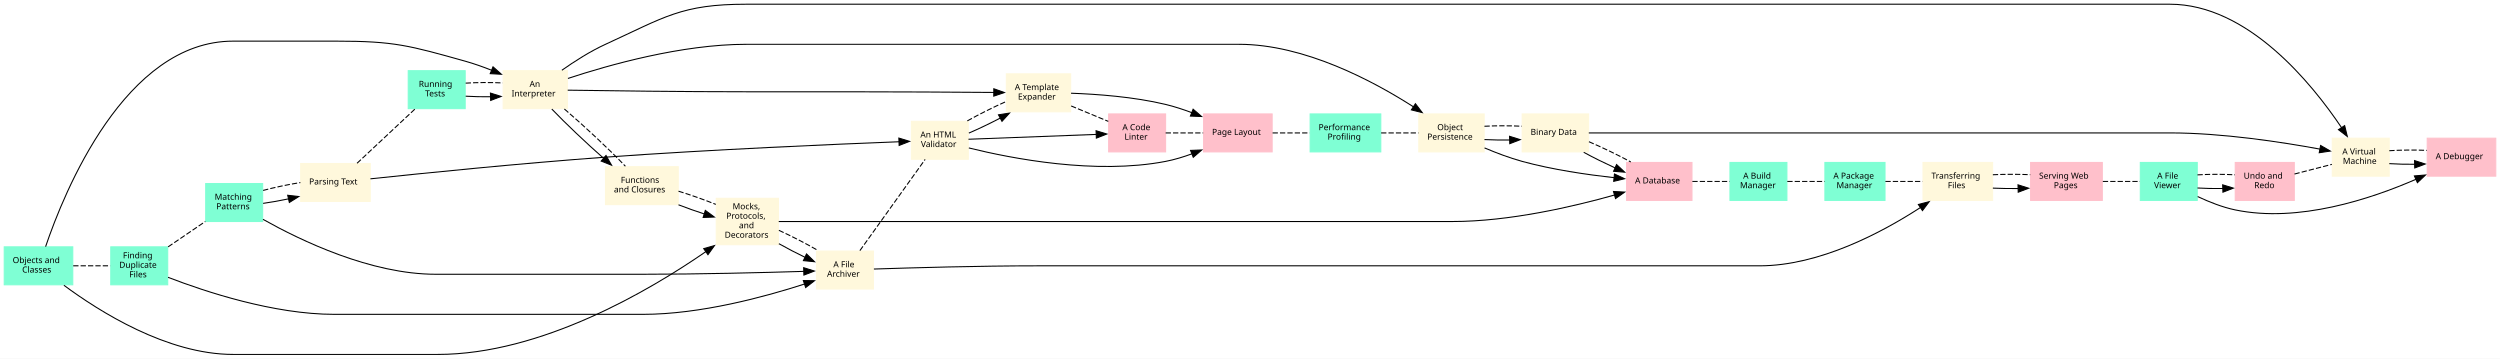
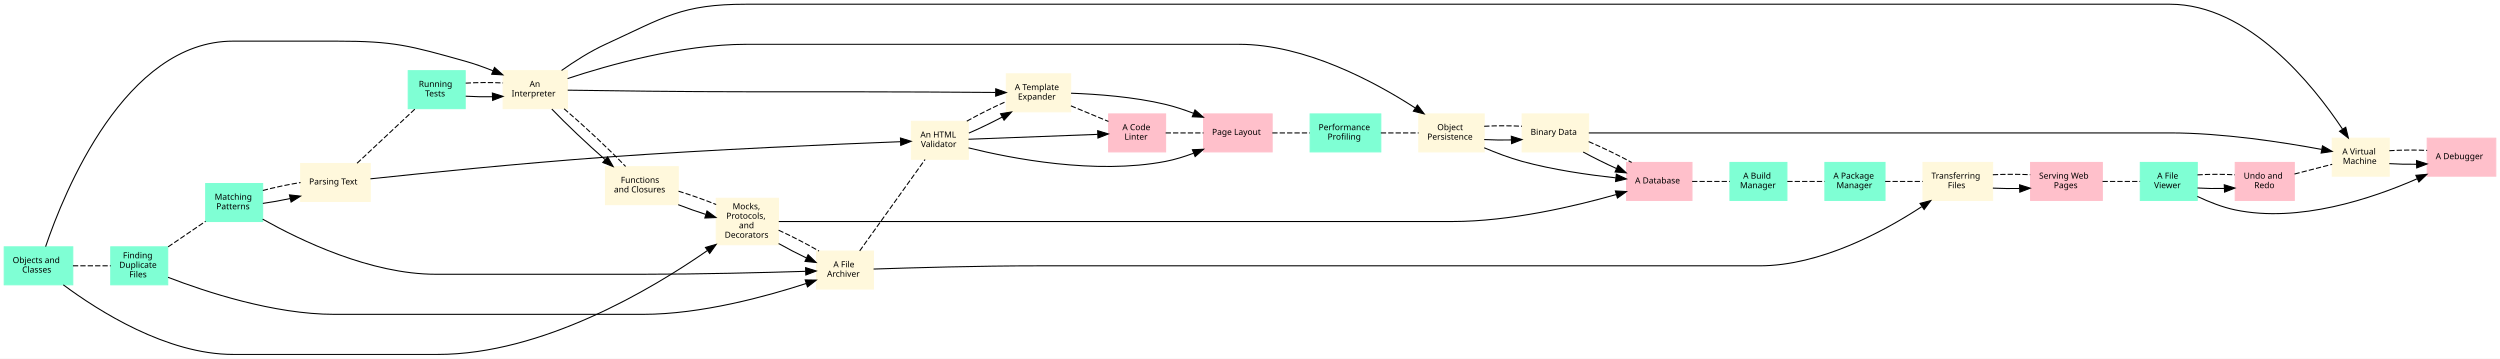
<svg xmlns="http://www.w3.org/2000/svg" width="2370pt" height="340pt" viewBox="0.00 0.00 2370.00 340.00">
  <g id="graph0" class="graph" transform="scale(1 1) rotate(0) translate(4 336)">
    <polygon fill="white" stroke="none" points="-4,4 -4,-336 2366,-336 2366,4 -4,4" />
    <g id="node1" class="node">
      <polygon fill="aquamarine" stroke="aquamarine" points="65,-102 0,-102 0,-66 65,-66 65,-102" />
      <text text-anchor="start" x="8" y="-86.6" font-family="Verdana" font-size="8.00">Objects and</text>
      <text text-anchor="start" x="17" y="-77.6" font-family="Verdana" font-size="8.00">Classes</text>
    </g>
    <g id="node2" class="node">
      <polygon fill="aquamarine" stroke="aquamarine" points="155,-102 101,-102 101,-66 155,-66 155,-102" />
      <text text-anchor="start" x="112.5" y="-91.1" font-family="Verdana" font-size="8.00">Finding</text>
      <text text-anchor="start" x="109" y="-82.1" font-family="Verdana" font-size="8.00">Duplicate</text>
      <text text-anchor="start" x="118.5" y="-73.1" font-family="Verdana" font-size="8.00">Files</text>
    </g>
    <g id="edge28" class="edge">
-       <path fill="none" stroke="black" stroke-dasharray="5,2" d="M65.42,-84C76.84,-84 89.59,-84 100.51,-84" />
+       <path fill="none" stroke="black" stroke-dasharray="5,2" d="M65.15,-84C76.81,-84 89.87,-84 100.97,-84" />
    </g>
    <g id="node6" class="node">
      <polygon fill="cornsilk" stroke="cornsilk" points="534,-269 473,-269 473,-233 534,-233 534,-269" />
      <text text-anchor="start" x="498" y="-253.6" font-family="Verdana" font-size="8.00">An</text>
      <text text-anchor="start" x="481" y="-244.6" font-family="Verdana" font-size="8.00">Interpreter</text>
    </g>
    <g id="edge3" class="edge">
-       <path fill="none" stroke="black" d="M39.22,-102.16C56.68,-153.67 114.5,-297 217,-297 217,-297 217,-297 315,-297 369.88,-297 384.15,-292.78 437,-278 445.32,-275.67 454,-272.59 462.22,-269.34" />
-       <polygon fill="black" stroke="black" points="463.39,-272.65 471.3,-265.6 460.72,-266.18 463.39,-272.65" />
+       <path fill="none" stroke="black" d="M39.22,-102.16C56.68,-153.67 114.5,-297 217,-297 217,-297 217,-297 315,-297 369.88,-297 384.15,-292.78 437,-278 445.69,-275.57 454.78,-272.31 463.33,-268.9" />
+       <polygon fill="black" stroke="black" points="464.8,-272.09 472.7,-265.03 462.12,-265.62 464.8,-272.09" />
    </g>
    <g id="node8" class="node">
      <polygon fill="cornsilk" stroke="cornsilk" points="734,-148 675,-148 675,-104 734,-104 734,-148" />
      <text text-anchor="start" x="690.5" y="-137.6" font-family="Verdana" font-size="8.00">Mocks,</text>
      <text text-anchor="start" x="684.5" y="-128.6" font-family="Verdana" font-size="8.00">Protocols,</text>
      <text text-anchor="start" x="696.5" y="-119.6" font-family="Verdana" font-size="8.00">and</text>
      <text text-anchor="start" x="683" y="-110.6" font-family="Verdana" font-size="8.00">Decorators</text>
    </g>
    <g id="edge6" class="edge">
-       <path fill="none" stroke="black" d="M56.57,-65.57C89.92,-40.84 154.46,0 217,0 217,0 217,0 411,0 509.06,0 611.64,-60.47 665.41,-97.63" />
-       <polygon fill="black" stroke="black" points="663.12,-100.3 673.31,-103.18 667.14,-94.57 663.12,-100.3" />
+       <path fill="none" stroke="black" d="M56.02,-65.98C89.2,-41.3 154.11,0 217,0 217,0 217,0 411,0 509.73,0 613.03,-61.3 666.5,-98.39" />
+       <polygon fill="black" stroke="black" points="664.76,-101.44 674.96,-104.34 668.79,-95.72 664.76,-101.44" />
    </g>
    <g id="node3" class="node">
      <polygon fill="aquamarine" stroke="aquamarine" points="245,-162 191,-162 191,-126 245,-126 245,-162" />
      <text text-anchor="start" x="199.5" y="-146.6" font-family="Verdana" font-size="8.00">Matching</text>
      <text text-anchor="start" x="201" y="-137.6" font-family="Verdana" font-size="8.00">Patterns</text>
    </g>
    <g id="edge29" class="edge">
-       <path fill="none" stroke="black" stroke-dasharray="5,2" d="M155.4,-102C166.54,-109.6 179.48,-118.42 190.62,-126.01" />
+       <path fill="none" stroke="black" stroke-dasharray="5,2" d="M155.4,-102C166.64,-109.67 179.72,-118.58 190.92,-126.22" />
    </g>
    <g id="node9" class="node">
      <polygon fill="cornsilk" stroke="cornsilk" points="824,-98 770,-98 770,-62 824,-62 824,-98" />
      <text text-anchor="start" x="786" y="-82.6" font-family="Verdana" font-size="8.00">A File</text>
      <text text-anchor="start" x="780" y="-73.6" font-family="Verdana" font-size="8.00">Archiver</text>
    </g>
-     <g id="edge9" class="edge">
-       <path fill="none" stroke="black" d="M155.3,-73.1C190.55,-59.5 255.38,-38 313,-38 313,-38 313,-38 605.5,-38 659.91,-38 721.04,-54.54 759.04,-66.86" />
-       <polygon fill="black" stroke="black" points="757.56,-70.05 768.15,-69.89 759.77,-63.41 757.56,-70.05" />
+     <g id="edge7" class="edge">
+       <path fill="none" stroke="black" d="M155.3,-73.1C190.55,-59.5 255.38,-38 313,-38 313,-38 313,-38 605.5,-38 660.53,-38 722.44,-54.92 760.34,-67.28" />
+       <polygon fill="black" stroke="black" points="759.3,-70.63 769.9,-70.47 761.52,-63.98 759.3,-70.63" />
    </g>
    <g id="node4" class="node">
      <polygon fill="cornsilk" stroke="cornsilk" points="347,-181 281,-181 281,-145 347,-145 347,-181" />
      <text text-anchor="start" x="289" y="-161.1" font-family="Verdana" font-size="8.00">Parsing Text</text>
    </g>
    <g id="edge1" class="edge">
-       <path fill="none" stroke="black" d="M245.43,-143.2C252.98,-144.25 261.4,-145.76 269.67,-147.51" />
-       <polygon fill="black" stroke="black" points="268.75,-150.89 279.27,-149.7 270.3,-144.06 268.75,-150.89" />
+       <path fill="none" stroke="black" d="M245.18,-143.17C253.24,-144.28 262.31,-145.92 271.14,-147.82" />
+       <polygon fill="black" stroke="black" points="270.4,-151.25 280.93,-150.08 271.97,-144.43 270.4,-151.25" />
    </g>
    <g id="edge30" class="edge">
-       <path fill="none" stroke="black" stroke-dasharray="5,2" d="M245.43,-155.48C256.4,-158.39 269.23,-161.09 280.75,-162.93" />
+       <path fill="none" stroke="black" stroke-dasharray="5,2" d="M245.18,-155.42C256.27,-158.37 269.28,-161.1 280.93,-162.96" />
    </g>
    <g id="edge8" class="edge">
-       <path fill="none" stroke="black" d="M245.31,-128.06C281.04,-107.96 347.51,-76 409,-76 409,-76 409,-76 605.5,-76 658.45,-76 719.66,-77.56 758.1,-78.74" />
-       <polygon fill="black" stroke="black" points="757.88,-82.23 767.99,-79.05 758.1,-75.23 757.88,-82.23" />
+       <path fill="none" stroke="black" d="M245,-128.23C280.66,-108.14 347.34,-76 409,-76 409,-76 409,-76 605.5,-76 659.17,-76 721.33,-77.61 759.66,-78.78" />
+       <polygon fill="black" stroke="black" points="759.71,-82.29 769.81,-79.1 759.93,-75.29 759.71,-82.29" />
    </g>
    <g id="node5" class="node">
      <polygon fill="aquamarine" stroke="aquamarine" points="437,-269 383,-269 383,-233 437,-233 437,-269" />
      <text text-anchor="start" x="393" y="-253.6" font-family="Verdana" font-size="8.00">Running</text>
      <text text-anchor="start" x="399" y="-244.6" font-family="Verdana" font-size="8.00">Tests</text>
    </g>
    <g id="edge31" class="edge">
      <path fill="none" stroke="black" stroke-dasharray="5,2" d="M334.48,-181.23C350.61,-196.34 373.42,-217.69 389.55,-232.79" />
    </g>
    <g id="node10" class="node">
      <polygon fill="cornsilk" stroke="cornsilk" points="914,-221 860,-221 860,-185 914,-185 914,-221" />
      <text text-anchor="start" x="868.5" y="-205.6" font-family="Verdana" font-size="8.00">An HTML</text>
      <text text-anchor="start" x="869" y="-196.6" font-family="Verdana" font-size="8.00">Validator</text>
    </g>
    <g id="edge10" class="edge">
-       <path fill="none" stroke="black" d="M347.17,-166.48C395.49,-171.6 489.73,-181.19 570,-187 670.46,-194.27 789.13,-199.33 848.38,-201.62" />
-       <polygon fill="black" stroke="black" points="848.12,-205.11 858.25,-202 848.39,-198.12 848.12,-205.11" />
+       <path fill="none" stroke="black" d="M347.17,-166.48C395.49,-171.6 489.73,-181.19 570,-187 671.09,-194.31 790.62,-199.4 849.49,-201.66" />
+       <polygon fill="black" stroke="black" points="849.63,-205.17 859.76,-202.06 849.9,-198.18 849.63,-205.17" />
    </g>
    <g id="edge2" class="edge">
-       <path fill="none" stroke="black" d="M437.47,-244.81C444.84,-244.36 453.04,-244.18 461.05,-244.28" />
-       <polygon fill="black" stroke="black" points="460.94,-247.77 471.04,-244.58 461.15,-240.78 460.94,-247.77" />
+       <path fill="none" stroke="black" d="M437.47,-244.81C445.35,-244.33 454.16,-244.15 462.69,-244.3" />
+       <polygon fill="black" stroke="black" points="462.77,-247.81 472.88,-244.64 463,-240.81 462.77,-247.81" />
    </g>
    <g id="edge32" class="edge">
-       <path fill="none" stroke="black" stroke-dasharray="5,2" d="M437.47,-257.19C448.44,-257.87 461.24,-257.93 472.56,-257.38" />
+       <path fill="none" stroke="black" stroke-dasharray="5,2" d="M437.47,-257.19C448.55,-257.87 461.48,-257.93 472.88,-257.36" />
    </g>
    <g id="node7" class="node">
      <polygon fill="cornsilk" stroke="cornsilk" points="639,-178 570,-178 570,-142 639,-142 639,-178" />
      <text text-anchor="start" x="584.5" y="-162.6" font-family="Verdana" font-size="8.00">Functions</text>
      <text text-anchor="start" x="578" y="-153.6" font-family="Verdana" font-size="8.00">and Closures</text>
    </g>
    <g id="edge4" class="edge">
-       <path fill="none" stroke="black" d="M519.11,-232.62C532.02,-219.1 551.39,-200.78 568.31,-185.85" />
-       <polygon fill="black" stroke="black" points="570.5,-188.59 575.75,-179.39 565.91,-183.31 570.5,-188.59" />
+       <path fill="none" stroke="black" d="M519.11,-232.62C532.35,-218.75 552.38,-199.84 569.61,-184.71" />
+       <polygon fill="black" stroke="black" points="572.02,-187.25 577.29,-178.06 567.44,-181.96 572.02,-187.25" />
    </g>
    <g id="edge33" class="edge">
-       <path fill="none" stroke="black" stroke-dasharray="5,2" d="M531.03,-232.67C549.59,-216.82 573.68,-194.31 588.87,-178.41" />
+       <path fill="none" stroke="black" stroke-dasharray="5,2" d="M530.77,-232.89C549.44,-216.96 573.82,-194.18 589.07,-178.19" />
    </g>
    <g id="node11" class="node">
      <polygon fill="cornsilk" stroke="cornsilk" points="1011,-266 950,-266 950,-230 1011,-230 1011,-266" />
      <text text-anchor="start" x="958" y="-250.6" font-family="Verdana" font-size="8.00">A Template</text>
      <text text-anchor="start" x="961" y="-241.6" font-family="Verdana" font-size="8.00">Expander</text>
    </g>
    <g id="edge12" class="edge">
-       <path fill="none" stroke="black" d="M534.17,-250.52C573.05,-249.92 643.38,-249 703.5,-249 703.5,-249 703.5,-249 798,-249 846.2,-249 901.59,-248.64 938.37,-248.36" />
-       <polygon fill="black" stroke="black" points="938.15,-251.86 948.12,-248.28 938.09,-244.86 938.15,-251.86" />
+       <path fill="none" stroke="black" d="M534.17,-250.52C573.05,-249.92 643.38,-249 703.5,-249 703.5,-249 703.5,-249 798,-249 846.76,-249 902.88,-248.63 939.65,-248.35" />
+       <polygon fill="black" stroke="black" points="939.98,-251.84 949.95,-248.26 939.92,-244.84 939.98,-251.84" />
    </g>
    <g id="node15" class="node">
      <polygon fill="cornsilk" stroke="cornsilk" points="1403,-228 1341,-228 1341,-192 1403,-192 1403,-228" />
      <text text-anchor="start" x="1358.5" y="-212.6" font-family="Verdana" font-size="8.00">Object</text>
      <text text-anchor="start" x="1349" y="-203.6" font-family="Verdana" font-size="8.00">Persistence</text>
    </g>
    <g id="edge16" class="edge">
-       <path fill="none" stroke="black" d="M534.41,-261.63C572.97,-274.36 642.35,-294 703.5,-294 703.5,-294 703.5,-294 1170.5,-294 1232.6,-294 1297.71,-259.29 1336.3,-234.5" />
-       <polygon fill="black" stroke="black" points="1337.82,-237.68 1344.26,-229.27 1333.98,-231.84 1337.82,-237.68" />
+       <path fill="none" stroke="black" d="M534.07,-261.52C572.57,-274.25 642.17,-294 703.5,-294 703.5,-294 703.5,-294 1170.5,-294 1233.22,-294 1299,-258.6 1337.43,-233.77" />
+       <polygon fill="black" stroke="black" points="1339.72,-236.45 1346.14,-228.02 1335.86,-230.61 1339.72,-236.45" />
    </g>
    <g id="node24" class="node">
      <polygon fill="cornsilk" stroke="cornsilk" points="2261,-205 2207,-205 2207,-169 2261,-169 2261,-205" />
      <text text-anchor="start" x="2216.5" y="-189.6" font-family="Verdana" font-size="8.00">A Virtual</text>
      <text text-anchor="start" x="2217" y="-180.6" font-family="Verdana" font-size="8.00">Machine</text>
    </g>
-     <g id="edge25" class="edge">
-       <path fill="none" stroke="black" d="M528.66,-269.41C540.6,-277.83 555.53,-287.38 570,-294 626.1,-319.67 641.81,-332 703.5,-332 703.5,-332 703.5,-332 2053,-332 2126.93,-332 2187.67,-256.91 2215.92,-214.8" />
-       <polygon fill="black" stroke="black" points="2218.72,-216.92 2221.25,-206.63 2212.86,-213.09 2218.72,-216.92" />
+     <g id="edge24" class="edge">
+       <path fill="none" stroke="black" d="M528.36,-269.19C540.35,-277.66 555.4,-287.32 570,-294 626.1,-319.67 641.81,-332 703.5,-332 703.5,-332 703.5,-332 2053,-332 2127.58,-332 2188.75,-255.57 2216.66,-213.69" />
+       <polygon fill="black" stroke="black" points="2219.75,-215.36 2222.27,-205.07 2213.88,-211.55 2219.75,-215.36" />
    </g>
    <g id="edge5" class="edge">
-       <path fill="none" stroke="black" d="M639.23,-141.85C647.14,-138.78 655.65,-135.77 663.8,-133.13" />
-       <polygon fill="black" stroke="black" points="664.64,-136.54 673.16,-130.25 662.58,-129.85 664.64,-136.54" />
+       <path fill="none" stroke="black" d="M638.95,-141.96C647.32,-138.71 656.37,-135.51 664.96,-132.76" />
+       <polygon fill="black" stroke="black" points="666.24,-136.03 674.77,-129.76 664.19,-129.34 666.24,-136.03" />
    </g>
    <g id="edge34" class="edge">
-       <path fill="none" stroke="black" stroke-dasharray="5,2" d="M639.23,-154.75C650.74,-151.22 663.51,-146.71 674.61,-142.24" />
-     </g>
-     <g id="edge7" class="edge">
-       <path fill="none" stroke="black" d="M734.38,-104.98C742.31,-100.53 751.02,-96.01 759.32,-92" />
-       <polygon fill="black" stroke="black" points="760.58,-95.28 768.17,-87.89 757.62,-88.93 760.58,-95.28" />
+       <path fill="none" stroke="black" stroke-dasharray="5,2" d="M639.23,-154.75C650.85,-151.19 663.76,-146.63 674.93,-142.11" />
+     </g>
+     <g id="edge9" class="edge">
+       <path fill="none" stroke="black" d="M734.13,-105.12C742.5,-100.42 751.75,-95.63 760.49,-91.44" />
+       <polygon fill="black" stroke="black" points="762.1,-94.55 769.7,-87.17 759.16,-88.2 762.1,-94.55" />
    </g>
    <g id="edge35" class="edge">
-       <path fill="none" stroke="black" stroke-dasharray="5,2" d="M734.38,-117.66C746.38,-112.19 760.16,-105.09 771.64,-98.45" />
+       <path fill="none" stroke="black" stroke-dasharray="5,2" d="M734.13,-117.77C746.46,-112.16 760.69,-104.82 772.4,-98.01" />
    </g>
    <g id="node17" class="node">
      <polygon fill="pink" stroke="pink" points="1600,-182 1538,-182 1538,-146 1600,-146 1600,-182" />
      <text text-anchor="start" x="1546" y="-162.1" font-family="Verdana" font-size="8.00">A Database</text>
    </g>
-     <g id="edge18" class="edge">
-       <path fill="none" stroke="black" d="M734.26,-126C769.88,-126 832.41,-126 886,-126 886,-126 886,-126 1373,-126 1426.84,-126 1487.52,-140.13 1526.68,-151.15" />
-       <polygon fill="black" stroke="black" points="1525.59,-154.48 1536.17,-153.89 1527.53,-147.76 1525.59,-154.48" />
+     <g id="edge19" class="edge">
+       <path fill="none" stroke="black" d="M734.26,-126C769.88,-126 832.41,-126 886,-126 886,-126 886,-126 1373,-126 1427.57,-126 1489.18,-140.52 1528.28,-151.61" />
+       <polygon fill="black" stroke="black" points="1527.38,-154.99 1537.95,-154.41 1529.32,-148.26 1527.38,-154.99" />
    </g>
    <g id="edge36" class="edge">
-       <path fill="none" stroke="black" stroke-dasharray="5,2" d="M811.17,-98.41C827.86,-121.74 856.43,-161.67 873.02,-184.86" />
+       <path fill="none" stroke="black" stroke-dasharray="5,2" d="M810.98,-98.15C827.62,-121.4 856.3,-161.49 872.96,-184.78" />
    </g>
    <g id="node20" class="node">
      <polygon fill="cornsilk" stroke="cornsilk" points="1885,-182 1819,-182 1819,-146 1885,-146 1885,-182" />
      <text text-anchor="start" x="1827" y="-166.6" font-family="Verdana" font-size="8.00">Transferring</text>
      <text text-anchor="start" x="1842.5" y="-157.6" font-family="Verdana" font-size="8.00">Files</text>
    </g>
    <g id="edge21" class="edge">
-       <path fill="none" stroke="black" d="M824.45,-80.95C859.78,-82.13 924.34,-84 979.5,-84 979.5,-84 979.5,-84 1664,-84 1720.97,-84 1780.4,-115.77 1816.57,-139.27" />
-       <polygon fill="black" stroke="black" points="1814.61,-142.17 1824.87,-144.81 1818.49,-136.35 1814.61,-142.17" />
+       <path fill="none" stroke="black" d="M824.15,-80.94C859.41,-82.12 924.19,-84 979.5,-84 979.5,-84 979.5,-84 1664,-84 1721.62,-84 1781.76,-116.5 1817.8,-140.07" />
+       <polygon fill="black" stroke="black" points="1816.17,-143.19 1826.42,-145.85 1820.06,-137.38 1816.17,-143.19" />
    </g>
    <g id="edge11" class="edge">
-       <path fill="none" stroke="black" d="M914.47,-209.83C923.79,-213.84 934.42,-218.93 944.35,-224.12" />
-       <polygon fill="black" stroke="black" points="942.56,-227.14 953.02,-228.81 945.89,-220.98 942.56,-227.14" />
+       <path fill="none" stroke="black" d="M914.47,-209.83C924.34,-214.08 935.69,-219.54 946.11,-225.05" />
+       <polygon fill="black" stroke="black" points="944.52,-228.17 954.97,-229.88 947.87,-222.02 944.52,-228.17" />
    </g>
    <g id="edge37" class="edge">
-       <path fill="none" stroke="black" stroke-dasharray="5,2" d="M913,-221.39C924.33,-227.73 937.8,-234.45 949.65,-239.69" />
+       <path fill="none" stroke="black" stroke-dasharray="5,2" d="M912.52,-221.12C923.95,-227.54 937.66,-234.39 949.69,-239.71" />
    </g>
    <g id="node12" class="node">
      <polygon fill="pink" stroke="pink" points="1101,-228 1047,-228 1047,-192 1101,-192 1101,-228" />
      <text text-anchor="start" x="1060" y="-212.6" font-family="Verdana" font-size="8.00">A Code</text>
      <text text-anchor="start" x="1062" y="-203.6" font-family="Verdana" font-size="8.00">Linter</text>
    </g>
    <g id="edge13" class="edge">
-       <path fill="none" stroke="black" d="M914.11,-203.99C945.84,-205.19 999.59,-207.22 1035.67,-208.59" />
-       <polygon fill="black" stroke="black" points="1035.08,-212.07 1045.21,-208.95 1035.35,-205.07 1035.08,-212.07" />
+       <path fill="none" stroke="black" d="M914.11,-203.99C946.11,-205.2 1000.52,-207.26 1036.61,-208.62" />
+       <polygon fill="black" stroke="black" points="1036.6,-212.12 1046.72,-209.01 1036.86,-205.13 1036.6,-212.12" />
    </g>
    <g id="node13" class="node">
      <polygon fill="pink" stroke="pink" points="1202,-228 1137,-228 1137,-192 1202,-192 1202,-228" />
      <text text-anchor="start" x="1145" y="-208.1" font-family="Verdana" font-size="8.00">Page Layout</text>
    </g>
+     <g id="edge15" class="edge">
+       <path fill="none" stroke="black" d="M914.13,-195.83C954.53,-185.8 1034.44,-170.18 1101,-183 1109.82,-184.7 1118.96,-187.54 1127.56,-190.76" />
+       <polygon fill="black" stroke="black" points="1126.4,-194.07 1136.98,-194.51 1128.99,-187.56 1126.4,-194.07" />
+     </g>
+     <g id="edge38" class="edge">
+       <path fill="none" stroke="black" stroke-dasharray="5,2" d="M1011.21,-235.66C1022.69,-230.89 1035.71,-225.49 1046.83,-220.87" />
+     </g>
    <g id="edge14" class="edge">
-       <path fill="none" stroke="black" d="M914.46,-195.75C954.97,-185.72 1034.62,-170.22 1101,-183 1109.36,-184.61 1118,-187.25 1126.19,-190.25" />
-       <polygon fill="black" stroke="black" points="1124.65,-193.41 1135.23,-193.82 1127.21,-186.89 1124.65,-193.41" />
-     </g>
-     <g id="edge38" class="edge">
-       <path fill="none" stroke="black" stroke-dasharray="5,2" d="M1011.46,-235.56C1022.82,-230.84 1035.67,-225.5 1046.67,-220.94" />
-     </g>
-     <g id="edge15" class="edge">
-       <path fill="none" stroke="black" d="M1011.35,-247.63C1035.77,-246.76 1071.02,-244.21 1101,-237 1109.28,-235.01 1117.88,-232.19 1126.06,-229.12" />
-       <polygon fill="black" stroke="black" points="1127.08,-232.48 1135.1,-225.55 1124.51,-225.97 1127.08,-232.48" />
+       <path fill="none" stroke="black" d="M1011.35,-247.63C1035.77,-246.76 1071.02,-244.21 1101,-237 1109.74,-234.9 1118.84,-231.88 1127.42,-228.61" />
+       <polygon fill="black" stroke="black" points="1128.85,-231.81 1136.84,-224.85 1126.26,-225.3 1128.85,-231.81" />
    </g>
    <g id="edge39" class="edge">
-       <path fill="none" stroke="black" stroke-dasharray="5,2" d="M1101.04,-210C1112.07,-210 1125.02,-210 1136.6,-210" />
+       <path fill="none" stroke="black" stroke-dasharray="5,2" d="M1101.04,-210C1112.18,-210 1125.27,-210 1136.94,-210" />
    </g>
    <g id="node14" class="node">
      <polygon fill="aquamarine" stroke="aquamarine" points="1305,-228 1238,-228 1238,-192 1305,-192 1305,-228" />
      <text text-anchor="start" x="1246" y="-212.6" font-family="Verdana" font-size="8.00">Performance</text>
      <text text-anchor="start" x="1254.5" y="-203.6" font-family="Verdana" font-size="8.00">Profiling</text>
    </g>
    <g id="edge40" class="edge">
-       <path fill="none" stroke="black" stroke-dasharray="5,2" d="M1202.42,-210C1213.62,-210 1226.22,-210 1237.51,-210" />
+       <path fill="none" stroke="black" stroke-dasharray="5,2" d="M1202.14,-210C1213.47,-210 1226.26,-210 1237.69,-210" />
    </g>
    <g id="edge41" class="edge">
-       <path fill="none" stroke="black" stroke-dasharray="5,2" d="M1305.3,-210C1316.72,-210 1329.46,-210 1340.67,-210" />
+       <path fill="none" stroke="black" stroke-dasharray="5,2" d="M1305.03,-210C1316.57,-210 1329.5,-210 1340.84,-210" />
    </g>
    <g id="node16" class="node">
      <polygon fill="cornsilk" stroke="cornsilk" points="1502,-228 1439,-228 1439,-192 1502,-192 1502,-228" />
      <text text-anchor="start" x="1447" y="-208.1" font-family="Verdana" font-size="8.00">Binary Data</text>
    </g>
    <g id="edge17" class="edge">
-       <path fill="none" stroke="black" d="M1403.27,-203.69C1410.93,-203.3 1419.3,-203.17 1427.44,-203.3" />
-       <polygon fill="black" stroke="black" points="1427.06,-206.79 1437.16,-203.61 1427.28,-199.79 1427.06,-206.79" />
+       <path fill="none" stroke="black" d="M1403,-203.7C1411.11,-203.28 1420.02,-203.16 1428.6,-203.32" />
+       <polygon fill="black" stroke="black" points="1428.74,-206.83 1438.85,-203.67 1428.97,-199.83 1428.74,-206.83" />
    </g>
    <g id="edge42" class="edge">
-       <path fill="none" stroke="black" stroke-dasharray="5,2" d="M1403.27,-216.31C1414.54,-216.89 1427.35,-216.89 1438.67,-216.34" />
-     </g>
-     <g id="edge19" class="edge">
-       <path fill="none" stroke="black" d="M1403.35,-195.78C1414.38,-191.1 1427.06,-186.27 1439,-183 1467.68,-175.15 1500.9,-170.35 1526.45,-167.54" />
-       <polygon fill="black" stroke="black" points="1526.51,-171.05 1536.09,-166.54 1525.79,-164.09 1526.51,-171.05" />
+       <path fill="none" stroke="black" stroke-dasharray="5,2" d="M1403,-216.3C1414.4,-216.89 1427.39,-216.9 1438.85,-216.33" />
+     </g>
+     <g id="edge18" class="edge">
+       <path fill="none" stroke="black" d="M1403.02,-195.92C1414.12,-191.2 1426.94,-186.3 1439,-183 1468.17,-175.01 1502.02,-170.19 1527.73,-167.4" />
+       <polygon fill="black" stroke="black" points="1528.27,-170.86 1537.86,-166.36 1527.55,-163.9 1528.27,-170.86" />
    </g>
    <g id="edge20" class="edge">
-       <path fill="none" stroke="black" d="M1497.36,-191.62C1506.56,-186.62 1517.15,-181.36 1527.29,-176.73" />
-       <polygon fill="black" stroke="black" points="1528.5,-180.02 1536.23,-172.78 1525.67,-173.62 1528.5,-180.02" />
+       <path fill="none" stroke="black" d="M1496.85,-191.89C1506.53,-186.62 1517.8,-181.03 1528.48,-176.19" />
+       <polygon fill="black" stroke="black" points="1529.92,-179.38 1537.67,-172.14 1527.1,-172.97 1529.92,-179.38" />
    </g>
    <g id="edge43" class="edge">
-       <path fill="none" stroke="black" stroke-dasharray="5,2" d="M1502.3,-201.66C1515.1,-196.19 1529.79,-189.09 1542.02,-182.45" />
-     </g>
-     <g id="edge24" class="edge">
-       <path fill="none" stroke="black" d="M1502.18,-210C1539.83,-210 1605.61,-210 1662,-210 1662,-210 1662,-210 2053,-210 2102.61,-210 2159.29,-201.3 2195.57,-194.6" />
-       <polygon fill="black" stroke="black" points="2195.94,-198.09 2205.11,-192.79 2194.64,-191.21 2195.94,-198.09" />
+       <path fill="none" stroke="black" stroke-dasharray="5,2" d="M1502.03,-201.77C1515.18,-196.16 1530.35,-188.82 1542.83,-182.01" />
+     </g>
+     <g id="edge25" class="edge">
+       <path fill="none" stroke="black" d="M1502.18,-210C1539.83,-210 1605.61,-210 1662,-210 1662,-210 1662,-210 2053,-210 2103.18,-210 2160.6,-201.1 2196.82,-194.37" />
+       <polygon fill="black" stroke="black" points="2197.73,-197.76 2206.9,-192.45 2196.42,-190.88 2197.73,-197.76" />
    </g>
    <g id="node18" class="node">
      <polygon fill="aquamarine" stroke="aquamarine" points="1690,-182 1636,-182 1636,-146 1690,-146 1690,-182" />
      <text text-anchor="start" x="1648.5" y="-166.6" font-family="Verdana" font-size="8.00">A Build</text>
      <text text-anchor="start" x="1645.5" y="-157.6" font-family="Verdana" font-size="8.00">Manager</text>
    </g>
    <g id="edge44" class="edge">
-       <path fill="none" stroke="black" stroke-dasharray="5,2" d="M1600.38,-164C1611.79,-164 1624.65,-164 1635.67,-164" />
+       <path fill="none" stroke="black" stroke-dasharray="5,2" d="M1600.12,-164C1611.65,-164 1624.7,-164 1635.83,-164" />
    </g>
    <g id="node19" class="node">
      <polygon fill="aquamarine" stroke="aquamarine" points="1783,-182 1726,-182 1726,-146 1783,-146 1783,-182" />
      <text text-anchor="start" x="1734" y="-166.6" font-family="Verdana" font-size="8.00">A Package</text>
      <text text-anchor="start" x="1737" y="-157.6" font-family="Verdana" font-size="8.00">Manager</text>
    </g>
    <g id="edge45" class="edge">
      <path fill="none" stroke="black" stroke-dasharray="5,2" d="M1690.37,-164C1701.51,-164 1714.48,-164 1725.76,-164" />
    </g>
    <g id="edge46" class="edge">
-       <path fill="none" stroke="black" stroke-dasharray="5,2" d="M1783.38,-164C1794.39,-164 1807.12,-164 1818.54,-164" />
+       <path fill="none" stroke="black" stroke-dasharray="5,2" d="M1783.12,-164C1794.25,-164 1807.16,-164 1818.72,-164" />
    </g>
    <g id="node21" class="node">
      <polygon fill="pink" stroke="pink" points="1989,-182 1921,-182 1921,-146 1989,-146 1989,-182" />
      <text text-anchor="start" x="1929" y="-166.6" font-family="Verdana" font-size="8.00">Serving Web</text>
      <text text-anchor="start" x="1943" y="-157.6" font-family="Verdana" font-size="8.00">Pages</text>
    </g>
    <g id="edge22" class="edge">
-       <path fill="none" stroke="black" d="M1885.23,-157.66C1892.93,-157.3 1901.27,-157.18 1909.41,-157.29" />
-       <polygon fill="black" stroke="black" points="1909.07,-160.78 1919.17,-157.57 1909.27,-153.79 1909.07,-160.78" />
+       <path fill="none" stroke="black" d="M1885.23,-157.66C1893.28,-157.28 1902.04,-157.17 1910.53,-157.31" />
+       <polygon fill="black" stroke="black" points="1910.58,-160.81 1920.68,-157.61 1910.79,-153.81 1910.58,-160.81" />
    </g>
    <g id="edge47" class="edge">
      <path fill="none" stroke="black" stroke-dasharray="5,2" d="M1885.23,-170.34C1896.55,-170.87 1909.28,-170.89 1920.68,-170.39" />
    </g>
    <g id="node22" class="node">
      <polygon fill="aquamarine" stroke="aquamarine" points="2079,-182 2025,-182 2025,-146 2079,-146 2079,-182" />
      <text text-anchor="start" x="2041" y="-166.6" font-family="Verdana" font-size="8.00">A File</text>
      <text text-anchor="start" x="2038" y="-157.6" font-family="Verdana" font-size="8.00">Viewer</text>
    </g>
    <g id="edge48" class="edge">
-       <path fill="none" stroke="black" stroke-dasharray="5,2" d="M1989.49,-164C2001.03,-164 2013.78,-164 2024.67,-164" />
+       <path fill="none" stroke="black" stroke-dasharray="5,2" d="M1989.23,-164C2000.89,-164 2013.82,-164 2024.82,-164" />
    </g>
    <g id="node23" class="node">
      <polygon fill="pink" stroke="pink" points="2171,-182 2115,-182 2115,-146 2171,-146 2171,-182" />
      <text text-anchor="start" x="2123" y="-166.6" font-family="Verdana" font-size="8.00">Undo and</text>
      <text text-anchor="start" x="2133" y="-157.6" font-family="Verdana" font-size="8.00">Redo</text>
    </g>
    <g id="edge23" class="edge">
-       <path fill="none" stroke="black" d="M2079.22,-157.78C2086.82,-157.31 2095.28,-157.15 2103.46,-157.3" />
-       <polygon fill="black" stroke="black" points="2103.09,-160.79 2113.22,-157.67 2103.35,-153.8 2103.09,-160.79" />
+       <path fill="none" stroke="black" d="M2079.22,-157.78C2087.17,-157.29 2096.06,-157.14 2104.59,-157.33" />
+       <polygon fill="black" stroke="black" points="2104.6,-160.83 2114.73,-157.72 2104.87,-153.84 2104.6,-160.83" />
    </g>
    <g id="edge49" class="edge">
      <path fill="none" stroke="black" stroke-dasharray="5,2" d="M2079.22,-170.22C2090.4,-170.91 2103.44,-170.93 2114.73,-170.28" />
    </g>
    <g id="node25" class="node">
      <polygon fill="pink" stroke="pink" points="2362,-205 2297,-205 2297,-169 2362,-169 2362,-205" />
      <text text-anchor="start" x="2305" y="-185.1" font-family="Verdana" font-size="8.00">A Debugger</text>
    </g>
+     <g id="edge26" class="edge">
+       <path fill="none" stroke="black" d="M2079.06,-149.81C2089.85,-144.7 2102.7,-139.56 2115,-137 2175.29,-124.44 2244.63,-147.72 2287.52,-166.56" />
+       <polygon fill="black" stroke="black" points="2286.22,-169.81 2296.78,-170.74 2289.1,-163.43 2286.22,-169.81" />
+     </g>
+     <g id="edge50" class="edge">
+       <path fill="none" stroke="black" stroke-dasharray="5,2" d="M2171.19,-171.03C2182.54,-173.96 2195.66,-177.35 2206.89,-180.25" />
+     </g>
    <g id="edge27" class="edge">
-       <path fill="none" stroke="black" d="M2079.37,-149.67C2090.09,-144.6 2102.82,-139.54 2115,-137 2174.78,-124.55 2243.47,-147.33 2286.43,-166.08" />
-       <polygon fill="black" stroke="black" points="2284.84,-169.21 2295.4,-170.12 2287.71,-162.82 2284.84,-169.21" />
-     </g>
-     <g id="edge50" class="edge">
-       <path fill="none" stroke="black" stroke-dasharray="5,2" d="M2171.19,-171.03C2182.43,-173.93 2195.43,-177.29 2206.59,-180.18" />
-     </g>
-     <g id="edge26" class="edge">
-       <path fill="none" stroke="black" d="M2261.04,-180.88C2268.54,-180.39 2276.92,-180.19 2285.16,-180.27" />
-       <polygon fill="black" stroke="black" points="2285,-183.76 2295.09,-180.52 2285.19,-176.77 2285,-183.76" />
+       <path fill="none" stroke="black" d="M2261.04,-180.88C2269.05,-180.36 2278.06,-180.16 2286.83,-180.29" />
+       <polygon fill="black" stroke="black" points="2286.85,-183.79 2296.94,-180.58 2287.05,-176.79 2286.85,-183.79" />
    </g>
    <g id="edge51" class="edge">
-       <path fill="none" stroke="black" stroke-dasharray="5,2" d="M2261.04,-193.12C2272.07,-193.84 2285.02,-193.94 2296.6,-193.44" />
+       <path fill="none" stroke="black" stroke-dasharray="5,2" d="M2261.04,-193.12C2272.18,-193.84 2285.27,-193.94 2296.94,-193.42" />
    </g>
  </g>
</svg>
